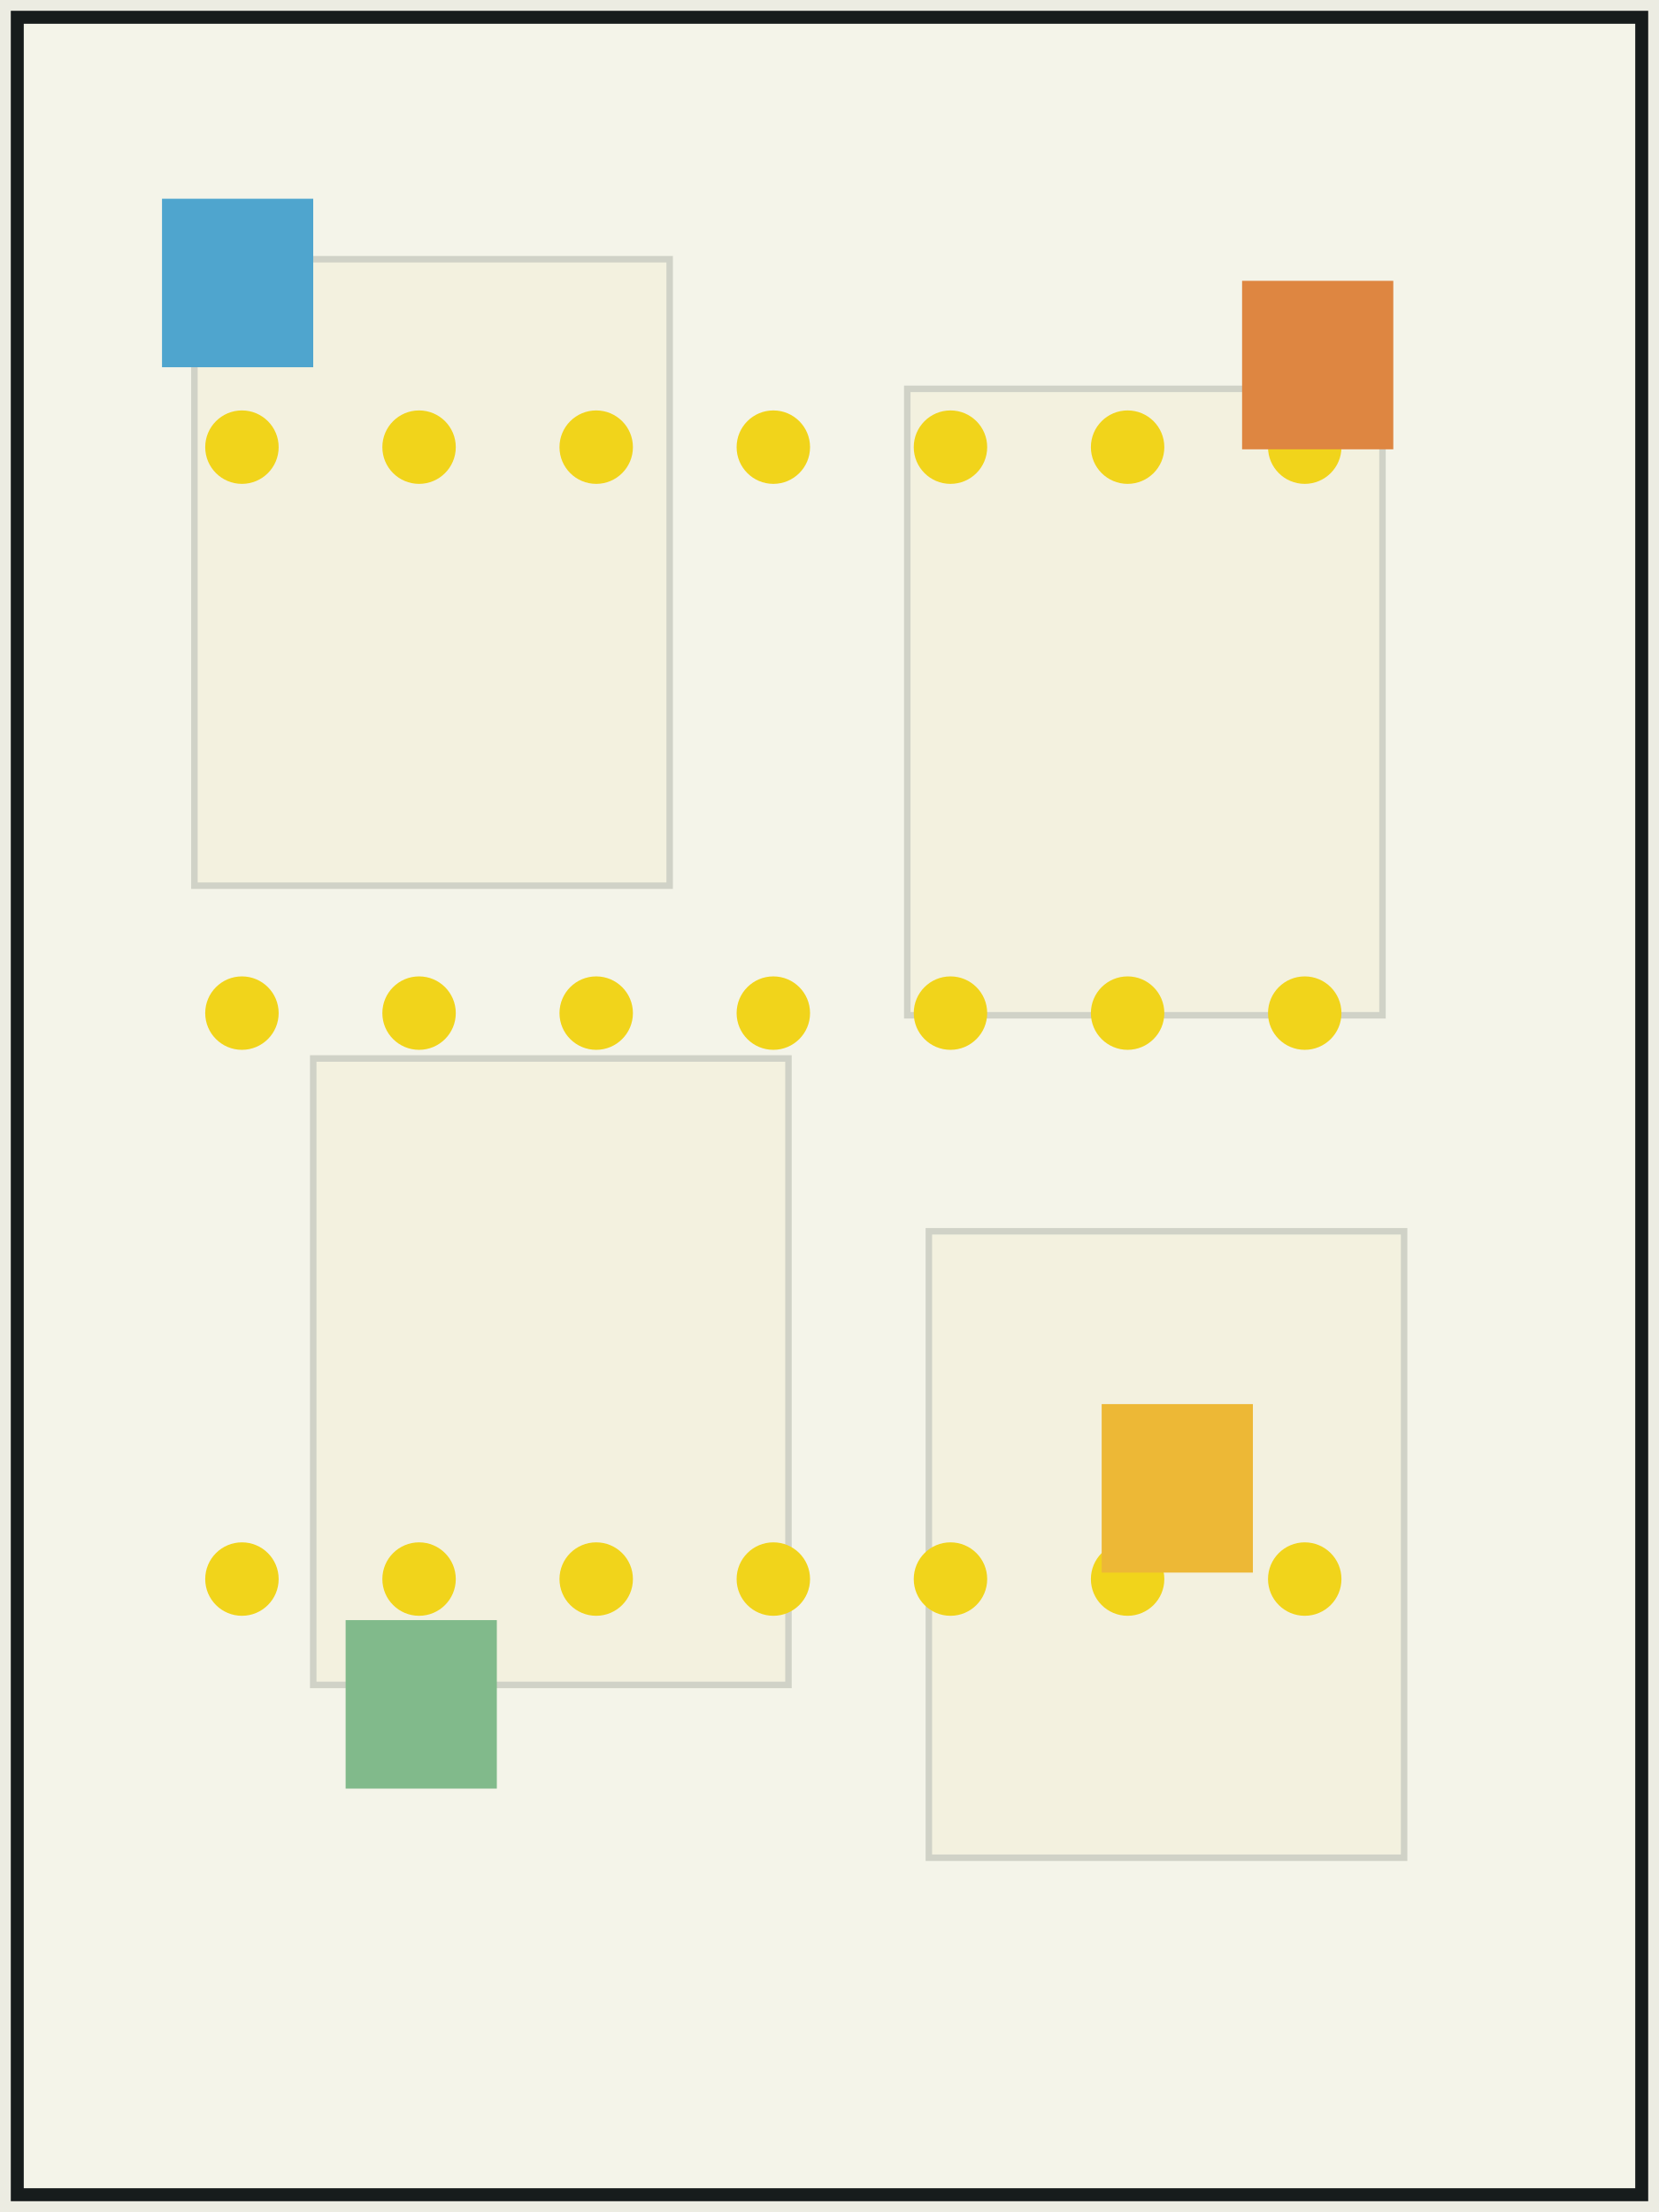
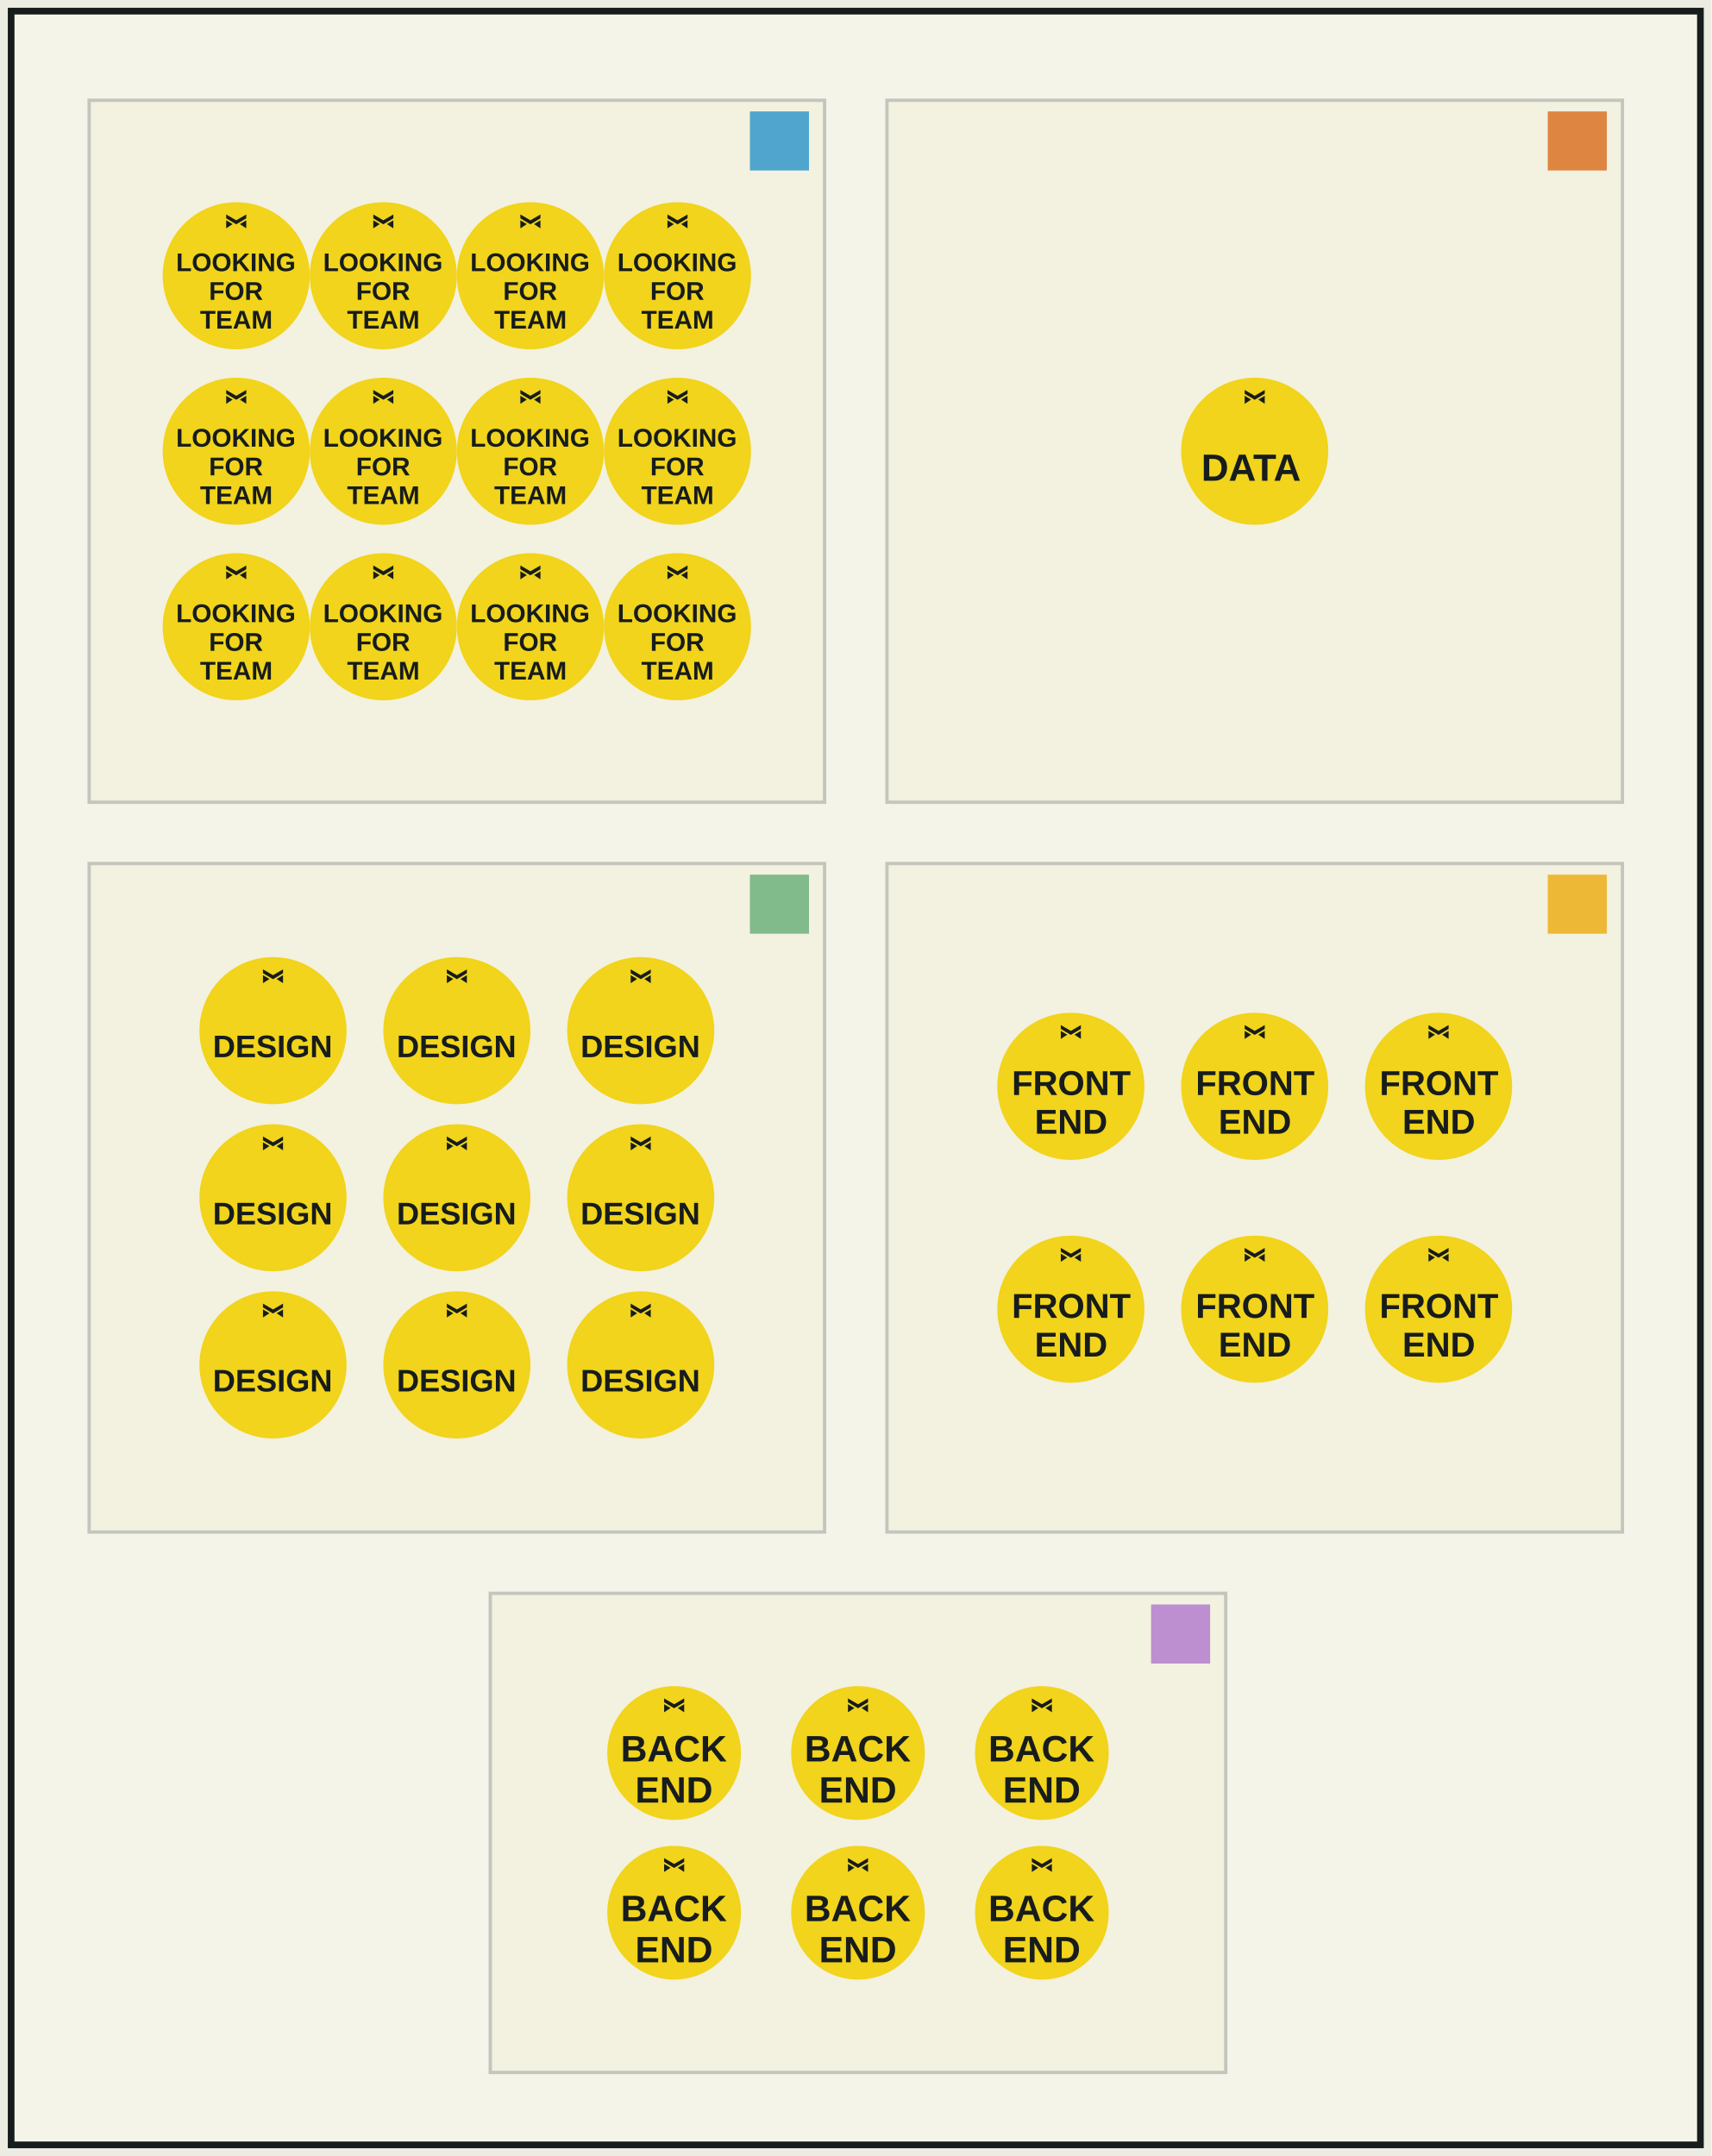
- <svg xmlns="http://www.w3.org/2000/svg" width="768" height="1024" viewBox="0 0 768 1024">
+ <svg xmlns="http://www.w3.org/2000/svg" width="1536" height="1935" viewBox="0 0 1536 1935">
  <rect width="100%" height="100%" fill="#ecece2" />
-   <rect x="8" y="8" width="752" height="1008" fill="#f4f4e9" stroke="#171c1c" stroke-width="6" />
-   <rect x="90" y="120" width="220" height="290" fill="#f3f1df" stroke="#d0d2c7" stroke-width="3" />
-   <rect x="420" y="180" width="220" height="290" fill="#f3f1df" stroke="#d0d2c7" stroke-width="3" />
-   <rect x="145" y="490" width="220" height="290" fill="#f3f1df" stroke="#d0d2c7" stroke-width="3" />
-   <rect x="430" y="570" width="220" height="290" fill="#f3f1df" stroke="#d0d2c7" stroke-width="3" />
-   <ellipse cx="112" cy="207" rx="17" ry="17" fill="#f1d41b" stroke="none" stroke-width="1" />
-   <ellipse cx="194" cy="207" rx="17" ry="17" fill="#f1d41b" stroke="none" stroke-width="1" />
-   <ellipse cx="276" cy="207" rx="17" ry="17" fill="#f1d41b" stroke="none" stroke-width="1" />
-   <ellipse cx="358" cy="207" rx="17" ry="17" fill="#f1d41b" stroke="none" stroke-width="1" />
-   <ellipse cx="440" cy="207" rx="17" ry="17" fill="#f1d41b" stroke="none" stroke-width="1" />
-   <ellipse cx="522" cy="207" rx="17" ry="17" fill="#f1d41b" stroke="none" stroke-width="1" />
-   <ellipse cx="604" cy="207" rx="17" ry="17" fill="#f1d41b" stroke="none" stroke-width="1" />
-   <ellipse cx="112" cy="469" rx="17" ry="17" fill="#f1d41b" stroke="none" stroke-width="1" />
-   <ellipse cx="194" cy="469" rx="17" ry="17" fill="#f1d41b" stroke="none" stroke-width="1" />
-   <ellipse cx="276" cy="469" rx="17" ry="17" fill="#f1d41b" stroke="none" stroke-width="1" />
-   <ellipse cx="358" cy="469" rx="17" ry="17" fill="#f1d41b" stroke="none" stroke-width="1" />
-   <ellipse cx="440" cy="469" rx="17" ry="17" fill="#f1d41b" stroke="none" stroke-width="1" />
-   <ellipse cx="522" cy="469" rx="17" ry="17" fill="#f1d41b" stroke="none" stroke-width="1" />
-   <ellipse cx="604" cy="469" rx="17" ry="17" fill="#f1d41b" stroke="none" stroke-width="1" />
-   <ellipse cx="112" cy="731" rx="17" ry="17" fill="#f1d41b" stroke="none" stroke-width="1" />
-   <ellipse cx="194" cy="731" rx="17" ry="17" fill="#f1d41b" stroke="none" stroke-width="1" />
-   <ellipse cx="276" cy="731" rx="17" ry="17" fill="#f1d41b" stroke="none" stroke-width="1" />
-   <ellipse cx="358" cy="731" rx="17" ry="17" fill="#f1d41b" stroke="none" stroke-width="1" />
-   <ellipse cx="440" cy="731" rx="17" ry="17" fill="#f1d41b" stroke="none" stroke-width="1" />
-   <ellipse cx="522" cy="731" rx="17" ry="17" fill="#f1d41b" stroke="none" stroke-width="1" />
-   <ellipse cx="604" cy="731" rx="17" ry="17" fill="#f1d41b" stroke="none" stroke-width="1" />
-   <rect x="75" y="92" width="70" height="78" fill="#4fa5ce" stroke="none" stroke-width="1" />
-   <rect x="575" y="130" width="70" height="78" fill="#de8641" stroke="none" stroke-width="1" />
-   <rect x="160" y="750" width="70" height="78" fill="#81ba8b" stroke="none" stroke-width="1" />
-   <rect x="510" y="650" width="70" height="78" fill="#edb836" stroke="none" stroke-width="1" />
+   <rect x="10" y="10" width="1516" height="1915" fill="#f4f4e9" stroke="#171c1c" stroke-width="6" />
+   <rect x="80" y="90" width="660" height="630" fill="#f3f1df" stroke="#c4c6bd" stroke-width="3" />
+   <ellipse cx="212" cy="247.5" rx="66" ry="66" fill="#f1d41b" stroke="none" stroke-width="1" />
+   <polygon points="203,192.5 212,197.72 221,192.5 221,195.92 212,201.32 203,195.92" fill="#171c1c" stroke="none" stroke-width="1" />
+   <polygon points="203,197.72 208.76,201.14 203,204.92" fill="#171c1c" stroke="none" stroke-width="1" />
+   <polygon points="221,197.72 215.24,201.14 221,204.92" fill="#171c1c" stroke="none" stroke-width="1" />
+   <text x="158" y="243.36" fill="#171c1c" font-family="Arial,DejaVu Sans,sans-serif" font-weight="700" font-size="23">LOOKING</text>
+   <text x="187.5" y="269.12" fill="#171c1c" font-family="Arial,DejaVu Sans,sans-serif" font-weight="700" font-size="23">FOR</text>
+   <text x="179.5" y="294.88" fill="#171c1c" font-family="Arial,DejaVu Sans,sans-serif" font-weight="700" font-size="23">TEAM</text>
+   <ellipse cx="344" cy="247.5" rx="66" ry="66" fill="#f1d41b" stroke="none" stroke-width="1" />
+   <polygon points="335,192.5 344,197.72 353,192.5 353,195.92 344,201.32 335,195.92" fill="#171c1c" stroke="none" stroke-width="1" />
+   <polygon points="335,197.72 340.76,201.14 335,204.92" fill="#171c1c" stroke="none" stroke-width="1" />
+   <polygon points="353,197.72 347.24,201.14 353,204.92" fill="#171c1c" stroke="none" stroke-width="1" />
+   <text x="290" y="243.36" fill="#171c1c" font-family="Arial,DejaVu Sans,sans-serif" font-weight="700" font-size="23">LOOKING</text>
+   <text x="319.5" y="269.12" fill="#171c1c" font-family="Arial,DejaVu Sans,sans-serif" font-weight="700" font-size="23">FOR</text>
+   <text x="311.5" y="294.88" fill="#171c1c" font-family="Arial,DejaVu Sans,sans-serif" font-weight="700" font-size="23">TEAM</text>
+   <ellipse cx="476" cy="247.5" rx="66" ry="66" fill="#f1d41b" stroke="none" stroke-width="1" />
+   <polygon points="467,192.5 476,197.72 485,192.5 485,195.92 476,201.32 467,195.92" fill="#171c1c" stroke="none" stroke-width="1" />
+   <polygon points="467,197.72 472.76,201.14 467,204.92" fill="#171c1c" stroke="none" stroke-width="1" />
+   <polygon points="485,197.72 479.24,201.14 485,204.92" fill="#171c1c" stroke="none" stroke-width="1" />
+   <text x="422" y="243.36" fill="#171c1c" font-family="Arial,DejaVu Sans,sans-serif" font-weight="700" font-size="23">LOOKING</text>
+   <text x="451.5" y="269.12" fill="#171c1c" font-family="Arial,DejaVu Sans,sans-serif" font-weight="700" font-size="23">FOR</text>
+   <text x="443.5" y="294.88" fill="#171c1c" font-family="Arial,DejaVu Sans,sans-serif" font-weight="700" font-size="23">TEAM</text>
+   <ellipse cx="608" cy="247.5" rx="66" ry="66" fill="#f1d41b" stroke="none" stroke-width="1" />
+   <polygon points="599,192.5 608,197.72 617,192.5 617,195.92 608,201.32 599,195.92" fill="#171c1c" stroke="none" stroke-width="1" />
+   <polygon points="599,197.72 604.76,201.14 599,204.92" fill="#171c1c" stroke="none" stroke-width="1" />
+   <polygon points="617,197.72 611.24,201.14 617,204.92" fill="#171c1c" stroke="none" stroke-width="1" />
+   <text x="554" y="243.36" fill="#171c1c" font-family="Arial,DejaVu Sans,sans-serif" font-weight="700" font-size="23">LOOKING</text>
+   <text x="583.5" y="269.12" fill="#171c1c" font-family="Arial,DejaVu Sans,sans-serif" font-weight="700" font-size="23">FOR</text>
+   <text x="575.5" y="294.88" fill="#171c1c" font-family="Arial,DejaVu Sans,sans-serif" font-weight="700" font-size="23">TEAM</text>
+   <ellipse cx="212" cy="405" rx="66" ry="66" fill="#f1d41b" stroke="none" stroke-width="1" />
+   <polygon points="203,350 212,355.22 221,350 221,353.42 212,358.82 203,353.42" fill="#171c1c" stroke="none" stroke-width="1" />
+   <polygon points="203,355.22 208.76,358.64 203,362.42" fill="#171c1c" stroke="none" stroke-width="1" />
+   <polygon points="221,355.22 215.24,358.64 221,362.42" fill="#171c1c" stroke="none" stroke-width="1" />
+   <text x="158" y="400.86" fill="#171c1c" font-family="Arial,DejaVu Sans,sans-serif" font-weight="700" font-size="23">LOOKING</text>
+   <text x="187.5" y="426.62" fill="#171c1c" font-family="Arial,DejaVu Sans,sans-serif" font-weight="700" font-size="23">FOR</text>
+   <text x="179.5" y="452.38" fill="#171c1c" font-family="Arial,DejaVu Sans,sans-serif" font-weight="700" font-size="23">TEAM</text>
+   <ellipse cx="344" cy="405" rx="66" ry="66" fill="#f1d41b" stroke="none" stroke-width="1" />
+   <polygon points="335,350 344,355.22 353,350 353,353.42 344,358.82 335,353.42" fill="#171c1c" stroke="none" stroke-width="1" />
+   <polygon points="335,355.22 340.76,358.64 335,362.42" fill="#171c1c" stroke="none" stroke-width="1" />
+   <polygon points="353,355.22 347.24,358.64 353,362.42" fill="#171c1c" stroke="none" stroke-width="1" />
+   <text x="290" y="400.86" fill="#171c1c" font-family="Arial,DejaVu Sans,sans-serif" font-weight="700" font-size="23">LOOKING</text>
+   <text x="319.5" y="426.62" fill="#171c1c" font-family="Arial,DejaVu Sans,sans-serif" font-weight="700" font-size="23">FOR</text>
+   <text x="311.5" y="452.38" fill="#171c1c" font-family="Arial,DejaVu Sans,sans-serif" font-weight="700" font-size="23">TEAM</text>
+   <ellipse cx="476" cy="405" rx="66" ry="66" fill="#f1d41b" stroke="none" stroke-width="1" />
+   <polygon points="467,350 476,355.22 485,350 485,353.42 476,358.82 467,353.42" fill="#171c1c" stroke="none" stroke-width="1" />
+   <polygon points="467,355.22 472.76,358.64 467,362.42" fill="#171c1c" stroke="none" stroke-width="1" />
+   <polygon points="485,355.22 479.24,358.64 485,362.42" fill="#171c1c" stroke="none" stroke-width="1" />
+   <text x="422" y="400.86" fill="#171c1c" font-family="Arial,DejaVu Sans,sans-serif" font-weight="700" font-size="23">LOOKING</text>
+   <text x="451.5" y="426.62" fill="#171c1c" font-family="Arial,DejaVu Sans,sans-serif" font-weight="700" font-size="23">FOR</text>
+   <text x="443.5" y="452.38" fill="#171c1c" font-family="Arial,DejaVu Sans,sans-serif" font-weight="700" font-size="23">TEAM</text>
+   <ellipse cx="608" cy="405" rx="66" ry="66" fill="#f1d41b" stroke="none" stroke-width="1" />
+   <polygon points="599,350 608,355.22 617,350 617,353.42 608,358.82 599,353.42" fill="#171c1c" stroke="none" stroke-width="1" />
+   <polygon points="599,355.22 604.76,358.64 599,362.42" fill="#171c1c" stroke="none" stroke-width="1" />
+   <polygon points="617,355.22 611.24,358.64 617,362.42" fill="#171c1c" stroke="none" stroke-width="1" />
+   <text x="554" y="400.86" fill="#171c1c" font-family="Arial,DejaVu Sans,sans-serif" font-weight="700" font-size="23">LOOKING</text>
+   <text x="583.5" y="426.62" fill="#171c1c" font-family="Arial,DejaVu Sans,sans-serif" font-weight="700" font-size="23">FOR</text>
+   <text x="575.5" y="452.38" fill="#171c1c" font-family="Arial,DejaVu Sans,sans-serif" font-weight="700" font-size="23">TEAM</text>
+   <ellipse cx="212" cy="562.5" rx="66" ry="66" fill="#f1d41b" stroke="none" stroke-width="1" />
+   <polygon points="203,507.5 212,512.72 221,507.5 221,510.92 212,516.32 203,510.92" fill="#171c1c" stroke="none" stroke-width="1" />
+   <polygon points="203,512.72 208.76,516.14 203,519.92" fill="#171c1c" stroke="none" stroke-width="1" />
+   <polygon points="221,512.72 215.24,516.14 221,519.92" fill="#171c1c" stroke="none" stroke-width="1" />
+   <text x="158" y="558.36" fill="#171c1c" font-family="Arial,DejaVu Sans,sans-serif" font-weight="700" font-size="23">LOOKING</text>
+   <text x="187.5" y="584.12" fill="#171c1c" font-family="Arial,DejaVu Sans,sans-serif" font-weight="700" font-size="23">FOR</text>
+   <text x="179.5" y="609.88" fill="#171c1c" font-family="Arial,DejaVu Sans,sans-serif" font-weight="700" font-size="23">TEAM</text>
+   <ellipse cx="344" cy="562.5" rx="66" ry="66" fill="#f1d41b" stroke="none" stroke-width="1" />
+   <polygon points="335,507.5 344,512.72 353,507.5 353,510.92 344,516.32 335,510.92" fill="#171c1c" stroke="none" stroke-width="1" />
+   <polygon points="335,512.72 340.76,516.14 335,519.92" fill="#171c1c" stroke="none" stroke-width="1" />
+   <polygon points="353,512.72 347.24,516.14 353,519.92" fill="#171c1c" stroke="none" stroke-width="1" />
+   <text x="290" y="558.36" fill="#171c1c" font-family="Arial,DejaVu Sans,sans-serif" font-weight="700" font-size="23">LOOKING</text>
+   <text x="319.5" y="584.12" fill="#171c1c" font-family="Arial,DejaVu Sans,sans-serif" font-weight="700" font-size="23">FOR</text>
+   <text x="311.5" y="609.88" fill="#171c1c" font-family="Arial,DejaVu Sans,sans-serif" font-weight="700" font-size="23">TEAM</text>
+   <ellipse cx="476" cy="562.5" rx="66" ry="66" fill="#f1d41b" stroke="none" stroke-width="1" />
+   <polygon points="467,507.5 476,512.72 485,507.5 485,510.92 476,516.32 467,510.92" fill="#171c1c" stroke="none" stroke-width="1" />
+   <polygon points="467,512.72 472.76,516.14 467,519.92" fill="#171c1c" stroke="none" stroke-width="1" />
+   <polygon points="485,512.72 479.24,516.14 485,519.92" fill="#171c1c" stroke="none" stroke-width="1" />
+   <text x="422" y="558.36" fill="#171c1c" font-family="Arial,DejaVu Sans,sans-serif" font-weight="700" font-size="23">LOOKING</text>
+   <text x="451.5" y="584.12" fill="#171c1c" font-family="Arial,DejaVu Sans,sans-serif" font-weight="700" font-size="23">FOR</text>
+   <text x="443.5" y="609.88" fill="#171c1c" font-family="Arial,DejaVu Sans,sans-serif" font-weight="700" font-size="23">TEAM</text>
+   <ellipse cx="608" cy="562.5" rx="66" ry="66" fill="#f1d41b" stroke="none" stroke-width="1" />
+   <polygon points="599,507.5 608,512.72 617,507.5 617,510.92 608,516.32 599,510.92" fill="#171c1c" stroke="none" stroke-width="1" />
+   <polygon points="599,512.72 604.76,516.14 599,519.92" fill="#171c1c" stroke="none" stroke-width="1" />
+   <polygon points="617,512.72 611.24,516.14 617,519.92" fill="#171c1c" stroke="none" stroke-width="1" />
+   <text x="554" y="558.36" fill="#171c1c" font-family="Arial,DejaVu Sans,sans-serif" font-weight="700" font-size="23">LOOKING</text>
+   <text x="583.5" y="584.12" fill="#171c1c" font-family="Arial,DejaVu Sans,sans-serif" font-weight="700" font-size="23">FOR</text>
+   <text x="575.5" y="609.88" fill="#171c1c" font-family="Arial,DejaVu Sans,sans-serif" font-weight="700" font-size="23">TEAM</text>
+   <rect x="673" y="100" width="53" height="53" fill="#4fa5ce" stroke="none" stroke-width="1" />
+   <rect x="796" y="90" width="660" height="630" fill="#f3f1df" stroke="#c4c6bd" stroke-width="3" />
+   <ellipse cx="1126" cy="405" rx="66" ry="66" fill="#f1d41b" stroke="none" stroke-width="1" />
+   <polygon points="1117,350 1126,355.22 1135,350 1135,353.42 1126,358.82 1117,353.42" fill="#171c1c" stroke="none" stroke-width="1" />
+   <polygon points="1117,355.22 1122.76,358.64 1117,362.42" fill="#171c1c" stroke="none" stroke-width="1" />
+   <polygon points="1135,355.22 1129.24,358.64 1135,362.42" fill="#171c1c" stroke="none" stroke-width="1" />
+   <text x="1078.05" y="431.46" fill="#171c1c" font-family="Arial,DejaVu Sans,sans-serif" font-weight="700" font-size="34">DATA</text>
+   <rect x="1389" y="100" width="53" height="53" fill="#de8641" stroke="none" stroke-width="1" />
+   <rect x="80" y="775" width="660" height="600" fill="#f3f1df" stroke="#c4c6bd" stroke-width="3" />
+   <ellipse cx="245" cy="925" rx="66" ry="66" fill="#f1d41b" stroke="none" stroke-width="1" />
+   <polygon points="236,870 245,875.22 254,870 254,873.42 245,878.82 236,873.42" fill="#171c1c" stroke="none" stroke-width="1" />
+   <polygon points="236,875.22 241.76,878.64 236,882.42" fill="#171c1c" stroke="none" stroke-width="1" />
+   <polygon points="254,875.22 248.24,878.64 254,882.42" fill="#171c1c" stroke="none" stroke-width="1" />
+   <text x="191" y="948.82" fill="#171c1c" font-family="Arial,DejaVu Sans,sans-serif" font-weight="700" font-size="28">DESIGN</text>
+   <ellipse cx="410" cy="925" rx="66" ry="66" fill="#f1d41b" stroke="none" stroke-width="1" />
+   <polygon points="401,870 410,875.22 419,870 419,873.42 410,878.82 401,873.42" fill="#171c1c" stroke="none" stroke-width="1" />
+   <polygon points="401,875.22 406.76,878.64 401,882.42" fill="#171c1c" stroke="none" stroke-width="1" />
+   <polygon points="419,875.22 413.24,878.64 419,882.42" fill="#171c1c" stroke="none" stroke-width="1" />
+   <text x="356" y="948.82" fill="#171c1c" font-family="Arial,DejaVu Sans,sans-serif" font-weight="700" font-size="28">DESIGN</text>
+   <ellipse cx="575" cy="925" rx="66" ry="66" fill="#f1d41b" stroke="none" stroke-width="1" />
+   <polygon points="566,870 575,875.22 584,870 584,873.42 575,878.82 566,873.42" fill="#171c1c" stroke="none" stroke-width="1" />
+   <polygon points="566,875.22 571.76,878.64 566,882.42" fill="#171c1c" stroke="none" stroke-width="1" />
+   <polygon points="584,875.22 578.24,878.64 584,882.42" fill="#171c1c" stroke="none" stroke-width="1" />
+   <text x="521" y="948.82" fill="#171c1c" font-family="Arial,DejaVu Sans,sans-serif" font-weight="700" font-size="28">DESIGN</text>
+   <ellipse cx="245" cy="1075" rx="66" ry="66" fill="#f1d41b" stroke="none" stroke-width="1" />
+   <polygon points="236,1020 245,1025.22 254,1020 254,1023.42 245,1028.82 236,1023.42" fill="#171c1c" stroke="none" stroke-width="1" />
+   <polygon points="236,1025.22 241.76,1028.64 236,1032.42" fill="#171c1c" stroke="none" stroke-width="1" />
+   <polygon points="254,1025.22 248.24,1028.64 254,1032.42" fill="#171c1c" stroke="none" stroke-width="1" />
+   <text x="191" y="1098.82" fill="#171c1c" font-family="Arial,DejaVu Sans,sans-serif" font-weight="700" font-size="28">DESIGN</text>
+   <ellipse cx="410" cy="1075" rx="66" ry="66" fill="#f1d41b" stroke="none" stroke-width="1" />
+   <polygon points="401,1020 410,1025.22 419,1020 419,1023.42 410,1028.82 401,1023.42" fill="#171c1c" stroke="none" stroke-width="1" />
+   <polygon points="401,1025.22 406.76,1028.64 401,1032.42" fill="#171c1c" stroke="none" stroke-width="1" />
+   <polygon points="419,1025.22 413.24,1028.64 419,1032.42" fill="#171c1c" stroke="none" stroke-width="1" />
+   <text x="356" y="1098.82" fill="#171c1c" font-family="Arial,DejaVu Sans,sans-serif" font-weight="700" font-size="28">DESIGN</text>
+   <ellipse cx="575" cy="1075" rx="66" ry="66" fill="#f1d41b" stroke="none" stroke-width="1" />
+   <polygon points="566,1020 575,1025.22 584,1020 584,1023.42 575,1028.82 566,1023.42" fill="#171c1c" stroke="none" stroke-width="1" />
+   <polygon points="566,1025.22 571.76,1028.64 566,1032.42" fill="#171c1c" stroke="none" stroke-width="1" />
+   <polygon points="584,1025.22 578.24,1028.64 584,1032.42" fill="#171c1c" stroke="none" stroke-width="1" />
+   <text x="521" y="1098.82" fill="#171c1c" font-family="Arial,DejaVu Sans,sans-serif" font-weight="700" font-size="28">DESIGN</text>
+   <ellipse cx="245" cy="1225" rx="66" ry="66" fill="#f1d41b" stroke="none" stroke-width="1" />
+   <polygon points="236,1170 245,1175.22 254,1170 254,1173.42 245,1178.82 236,1173.42" fill="#171c1c" stroke="none" stroke-width="1" />
+   <polygon points="236,1175.22 241.76,1178.64 236,1182.42" fill="#171c1c" stroke="none" stroke-width="1" />
+   <polygon points="254,1175.22 248.24,1178.64 254,1182.42" fill="#171c1c" stroke="none" stroke-width="1" />
+   <text x="191" y="1248.82" fill="#171c1c" font-family="Arial,DejaVu Sans,sans-serif" font-weight="700" font-size="28">DESIGN</text>
+   <ellipse cx="410" cy="1225" rx="66" ry="66" fill="#f1d41b" stroke="none" stroke-width="1" />
+   <polygon points="401,1170 410,1175.22 419,1170 419,1173.42 410,1178.82 401,1173.42" fill="#171c1c" stroke="none" stroke-width="1" />
+   <polygon points="401,1175.22 406.76,1178.64 401,1182.42" fill="#171c1c" stroke="none" stroke-width="1" />
+   <polygon points="419,1175.22 413.24,1178.64 419,1182.42" fill="#171c1c" stroke="none" stroke-width="1" />
+   <text x="356" y="1248.82" fill="#171c1c" font-family="Arial,DejaVu Sans,sans-serif" font-weight="700" font-size="28">DESIGN</text>
+   <ellipse cx="575" cy="1225" rx="66" ry="66" fill="#f1d41b" stroke="none" stroke-width="1" />
+   <polygon points="566,1170 575,1175.22 584,1170 584,1173.42 575,1178.82 566,1173.42" fill="#171c1c" stroke="none" stroke-width="1" />
+   <polygon points="566,1175.22 571.76,1178.64 566,1182.42" fill="#171c1c" stroke="none" stroke-width="1" />
+   <polygon points="584,1175.22 578.24,1178.64 584,1182.42" fill="#171c1c" stroke="none" stroke-width="1" />
+   <text x="521" y="1248.82" fill="#171c1c" font-family="Arial,DejaVu Sans,sans-serif" font-weight="700" font-size="28">DESIGN</text>
+   <rect x="673" y="785" width="53" height="53" fill="#81ba8b" stroke="none" stroke-width="1" />
+   <rect x="796" y="775" width="660" height="600" fill="#f3f1df" stroke="#c4c6bd" stroke-width="3" />
+   <ellipse cx="961" cy="975" rx="66" ry="66" fill="#f1d41b" stroke="none" stroke-width="1" />
+   <polygon points="952,920 961,925.22 970,920 970,923.42 961,928.82 952,923.42" fill="#171c1c" stroke="none" stroke-width="1" />
+   <polygon points="952,925.22 957.76,928.64 952,932.42" fill="#171c1c" stroke="none" stroke-width="1" />
+   <polygon points="970,925.22 964.24,928.64 970,932.42" fill="#171c1c" stroke="none" stroke-width="1" />
+   <text x="908" y="982.78" fill="#171c1c" font-family="Arial,DejaVu Sans,sans-serif" font-weight="700" font-size="31">FRONT</text>
+   <text x="928.5" y="1017.5" fill="#171c1c" font-family="Arial,DejaVu Sans,sans-serif" font-weight="700" font-size="31">END</text>
+   <ellipse cx="1126" cy="975" rx="66" ry="66" fill="#f1d41b" stroke="none" stroke-width="1" />
+   <polygon points="1117,920 1126,925.22 1135,920 1135,923.42 1126,928.82 1117,923.42" fill="#171c1c" stroke="none" stroke-width="1" />
+   <polygon points="1117,925.22 1122.76,928.64 1117,932.42" fill="#171c1c" stroke="none" stroke-width="1" />
+   <polygon points="1135,925.22 1129.24,928.64 1135,932.42" fill="#171c1c" stroke="none" stroke-width="1" />
+   <text x="1073" y="982.78" fill="#171c1c" font-family="Arial,DejaVu Sans,sans-serif" font-weight="700" font-size="31">FRONT</text>
+   <text x="1093.5" y="1017.5" fill="#171c1c" font-family="Arial,DejaVu Sans,sans-serif" font-weight="700" font-size="31">END</text>
+   <ellipse cx="1291" cy="975" rx="66" ry="66" fill="#f1d41b" stroke="none" stroke-width="1" />
+   <polygon points="1282,920 1291,925.22 1300,920 1300,923.42 1291,928.82 1282,923.42" fill="#171c1c" stroke="none" stroke-width="1" />
+   <polygon points="1282,925.22 1287.76,928.64 1282,932.42" fill="#171c1c" stroke="none" stroke-width="1" />
+   <polygon points="1300,925.22 1294.24,928.64 1300,932.42" fill="#171c1c" stroke="none" stroke-width="1" />
+   <text x="1238" y="982.78" fill="#171c1c" font-family="Arial,DejaVu Sans,sans-serif" font-weight="700" font-size="31">FRONT</text>
+   <text x="1258.5" y="1017.5" fill="#171c1c" font-family="Arial,DejaVu Sans,sans-serif" font-weight="700" font-size="31">END</text>
+   <ellipse cx="961" cy="1175" rx="66" ry="66" fill="#f1d41b" stroke="none" stroke-width="1" />
+   <polygon points="952,1120 961,1125.22 970,1120 970,1123.42 961,1128.82 952,1123.42" fill="#171c1c" stroke="none" stroke-width="1" />
+   <polygon points="952,1125.22 957.76,1128.64 952,1132.42" fill="#171c1c" stroke="none" stroke-width="1" />
+   <polygon points="970,1125.22 964.24,1128.64 970,1132.42" fill="#171c1c" stroke="none" stroke-width="1" />
+   <text x="908" y="1182.78" fill="#171c1c" font-family="Arial,DejaVu Sans,sans-serif" font-weight="700" font-size="31">FRONT</text>
+   <text x="928.5" y="1217.5" fill="#171c1c" font-family="Arial,DejaVu Sans,sans-serif" font-weight="700" font-size="31">END</text>
+   <ellipse cx="1126" cy="1175" rx="66" ry="66" fill="#f1d41b" stroke="none" stroke-width="1" />
+   <polygon points="1117,1120 1126,1125.22 1135,1120 1135,1123.42 1126,1128.82 1117,1123.42" fill="#171c1c" stroke="none" stroke-width="1" />
+   <polygon points="1117,1125.22 1122.76,1128.64 1117,1132.42" fill="#171c1c" stroke="none" stroke-width="1" />
+   <polygon points="1135,1125.22 1129.24,1128.64 1135,1132.42" fill="#171c1c" stroke="none" stroke-width="1" />
+   <text x="1073" y="1182.78" fill="#171c1c" font-family="Arial,DejaVu Sans,sans-serif" font-weight="700" font-size="31">FRONT</text>
+   <text x="1093.5" y="1217.5" fill="#171c1c" font-family="Arial,DejaVu Sans,sans-serif" font-weight="700" font-size="31">END</text>
+   <ellipse cx="1291" cy="1175" rx="66" ry="66" fill="#f1d41b" stroke="none" stroke-width="1" />
+   <polygon points="1282,1120 1291,1125.22 1300,1120 1300,1123.42 1291,1128.82 1282,1123.42" fill="#171c1c" stroke="none" stroke-width="1" />
+   <polygon points="1282,1125.22 1287.76,1128.64 1282,1132.42" fill="#171c1c" stroke="none" stroke-width="1" />
+   <polygon points="1300,1125.22 1294.24,1128.64 1300,1132.42" fill="#171c1c" stroke="none" stroke-width="1" />
+   <text x="1238" y="1182.78" fill="#171c1c" font-family="Arial,DejaVu Sans,sans-serif" font-weight="700" font-size="31">FRONT</text>
+   <text x="1258.5" y="1217.5" fill="#171c1c" font-family="Arial,DejaVu Sans,sans-serif" font-weight="700" font-size="31">END</text>
+   <rect x="1389" y="785" width="53" height="53" fill="#edb836" stroke="none" stroke-width="1" />
+   <rect x="440" y="1430" width="660" height="430" fill="#f3f1df" stroke="#c4c6bd" stroke-width="3" />
+   <ellipse cx="605" cy="1573.33" rx="60" ry="60" fill="#f1d41b" stroke="none" stroke-width="1" />
+   <polygon points="596,1524.33 605,1529.55 614,1524.33 614,1527.75 605,1533.15 596,1527.75" fill="#171c1c" stroke="none" stroke-width="1" />
+   <polygon points="596,1529.55 601.76,1532.97 596,1536.75" fill="#171c1c" stroke="none" stroke-width="1" />
+   <polygon points="614,1529.55 608.24,1532.97 614,1536.75" fill="#171c1c" stroke="none" stroke-width="1" />
+   <text x="557" y="1580.87" fill="#171c1c" font-family="Arial,DejaVu Sans,sans-serif" font-weight="700" font-size="33">BACK</text>
+   <text x="570" y="1617.83" fill="#171c1c" font-family="Arial,DejaVu Sans,sans-serif" font-weight="700" font-size="33">END</text>
+   <ellipse cx="770" cy="1573.33" rx="60" ry="60" fill="#f1d41b" stroke="none" stroke-width="1" />
+   <polygon points="761,1524.33 770,1529.55 779,1524.33 779,1527.75 770,1533.15 761,1527.75" fill="#171c1c" stroke="none" stroke-width="1" />
+   <polygon points="761,1529.55 766.76,1532.97 761,1536.75" fill="#171c1c" stroke="none" stroke-width="1" />
+   <polygon points="779,1529.55 773.24,1532.97 779,1536.75" fill="#171c1c" stroke="none" stroke-width="1" />
+   <text x="722" y="1580.87" fill="#171c1c" font-family="Arial,DejaVu Sans,sans-serif" font-weight="700" font-size="33">BACK</text>
+   <text x="735" y="1617.83" fill="#171c1c" font-family="Arial,DejaVu Sans,sans-serif" font-weight="700" font-size="33">END</text>
+   <ellipse cx="935" cy="1573.33" rx="60" ry="60" fill="#f1d41b" stroke="none" stroke-width="1" />
+   <polygon points="926,1524.33 935,1529.55 944,1524.33 944,1527.75 935,1533.15 926,1527.75" fill="#171c1c" stroke="none" stroke-width="1" />
+   <polygon points="926,1529.55 931.76,1532.97 926,1536.75" fill="#171c1c" stroke="none" stroke-width="1" />
+   <polygon points="944,1529.55 938.24,1532.97 944,1536.75" fill="#171c1c" stroke="none" stroke-width="1" />
+   <text x="887" y="1580.87" fill="#171c1c" font-family="Arial,DejaVu Sans,sans-serif" font-weight="700" font-size="33">BACK</text>
+   <text x="900" y="1617.83" fill="#171c1c" font-family="Arial,DejaVu Sans,sans-serif" font-weight="700" font-size="33">END</text>
+   <ellipse cx="605" cy="1716.67" rx="60" ry="60" fill="#f1d41b" stroke="none" stroke-width="1" />
+   <polygon points="596,1667.67 605,1672.89 614,1667.67 614,1671.09 605,1676.49 596,1671.09" fill="#171c1c" stroke="none" stroke-width="1" />
+   <polygon points="596,1672.89 601.76,1676.31 596,1680.09" fill="#171c1c" stroke="none" stroke-width="1" />
+   <polygon points="614,1672.89 608.24,1676.31 614,1680.09" fill="#171c1c" stroke="none" stroke-width="1" />
+   <text x="557" y="1724.21" fill="#171c1c" font-family="Arial,DejaVu Sans,sans-serif" font-weight="700" font-size="33">BACK</text>
+   <text x="570" y="1761.17" fill="#171c1c" font-family="Arial,DejaVu Sans,sans-serif" font-weight="700" font-size="33">END</text>
+   <ellipse cx="770" cy="1716.67" rx="60" ry="60" fill="#f1d41b" stroke="none" stroke-width="1" />
+   <polygon points="761,1667.67 770,1672.89 779,1667.67 779,1671.09 770,1676.49 761,1671.09" fill="#171c1c" stroke="none" stroke-width="1" />
+   <polygon points="761,1672.89 766.76,1676.31 761,1680.09" fill="#171c1c" stroke="none" stroke-width="1" />
+   <polygon points="779,1672.89 773.24,1676.31 779,1680.09" fill="#171c1c" stroke="none" stroke-width="1" />
+   <text x="722" y="1724.21" fill="#171c1c" font-family="Arial,DejaVu Sans,sans-serif" font-weight="700" font-size="33">BACK</text>
+   <text x="735" y="1761.17" fill="#171c1c" font-family="Arial,DejaVu Sans,sans-serif" font-weight="700" font-size="33">END</text>
+   <ellipse cx="935" cy="1716.67" rx="60" ry="60" fill="#f1d41b" stroke="none" stroke-width="1" />
+   <polygon points="926,1667.67 935,1672.89 944,1667.67 944,1671.09 935,1676.49 926,1671.09" fill="#171c1c" stroke="none" stroke-width="1" />
+   <polygon points="926,1672.89 931.76,1676.31 926,1680.09" fill="#171c1c" stroke="none" stroke-width="1" />
+   <polygon points="944,1672.89 938.24,1676.31 944,1680.09" fill="#171c1c" stroke="none" stroke-width="1" />
+   <text x="887" y="1724.21" fill="#171c1c" font-family="Arial,DejaVu Sans,sans-serif" font-weight="700" font-size="33">BACK</text>
+   <text x="900" y="1761.17" fill="#171c1c" font-family="Arial,DejaVu Sans,sans-serif" font-weight="700" font-size="33">END</text>
+   <rect x="1033" y="1440" width="53" height="53" fill="#bd8fd0" stroke="none" stroke-width="1" />
</svg>
